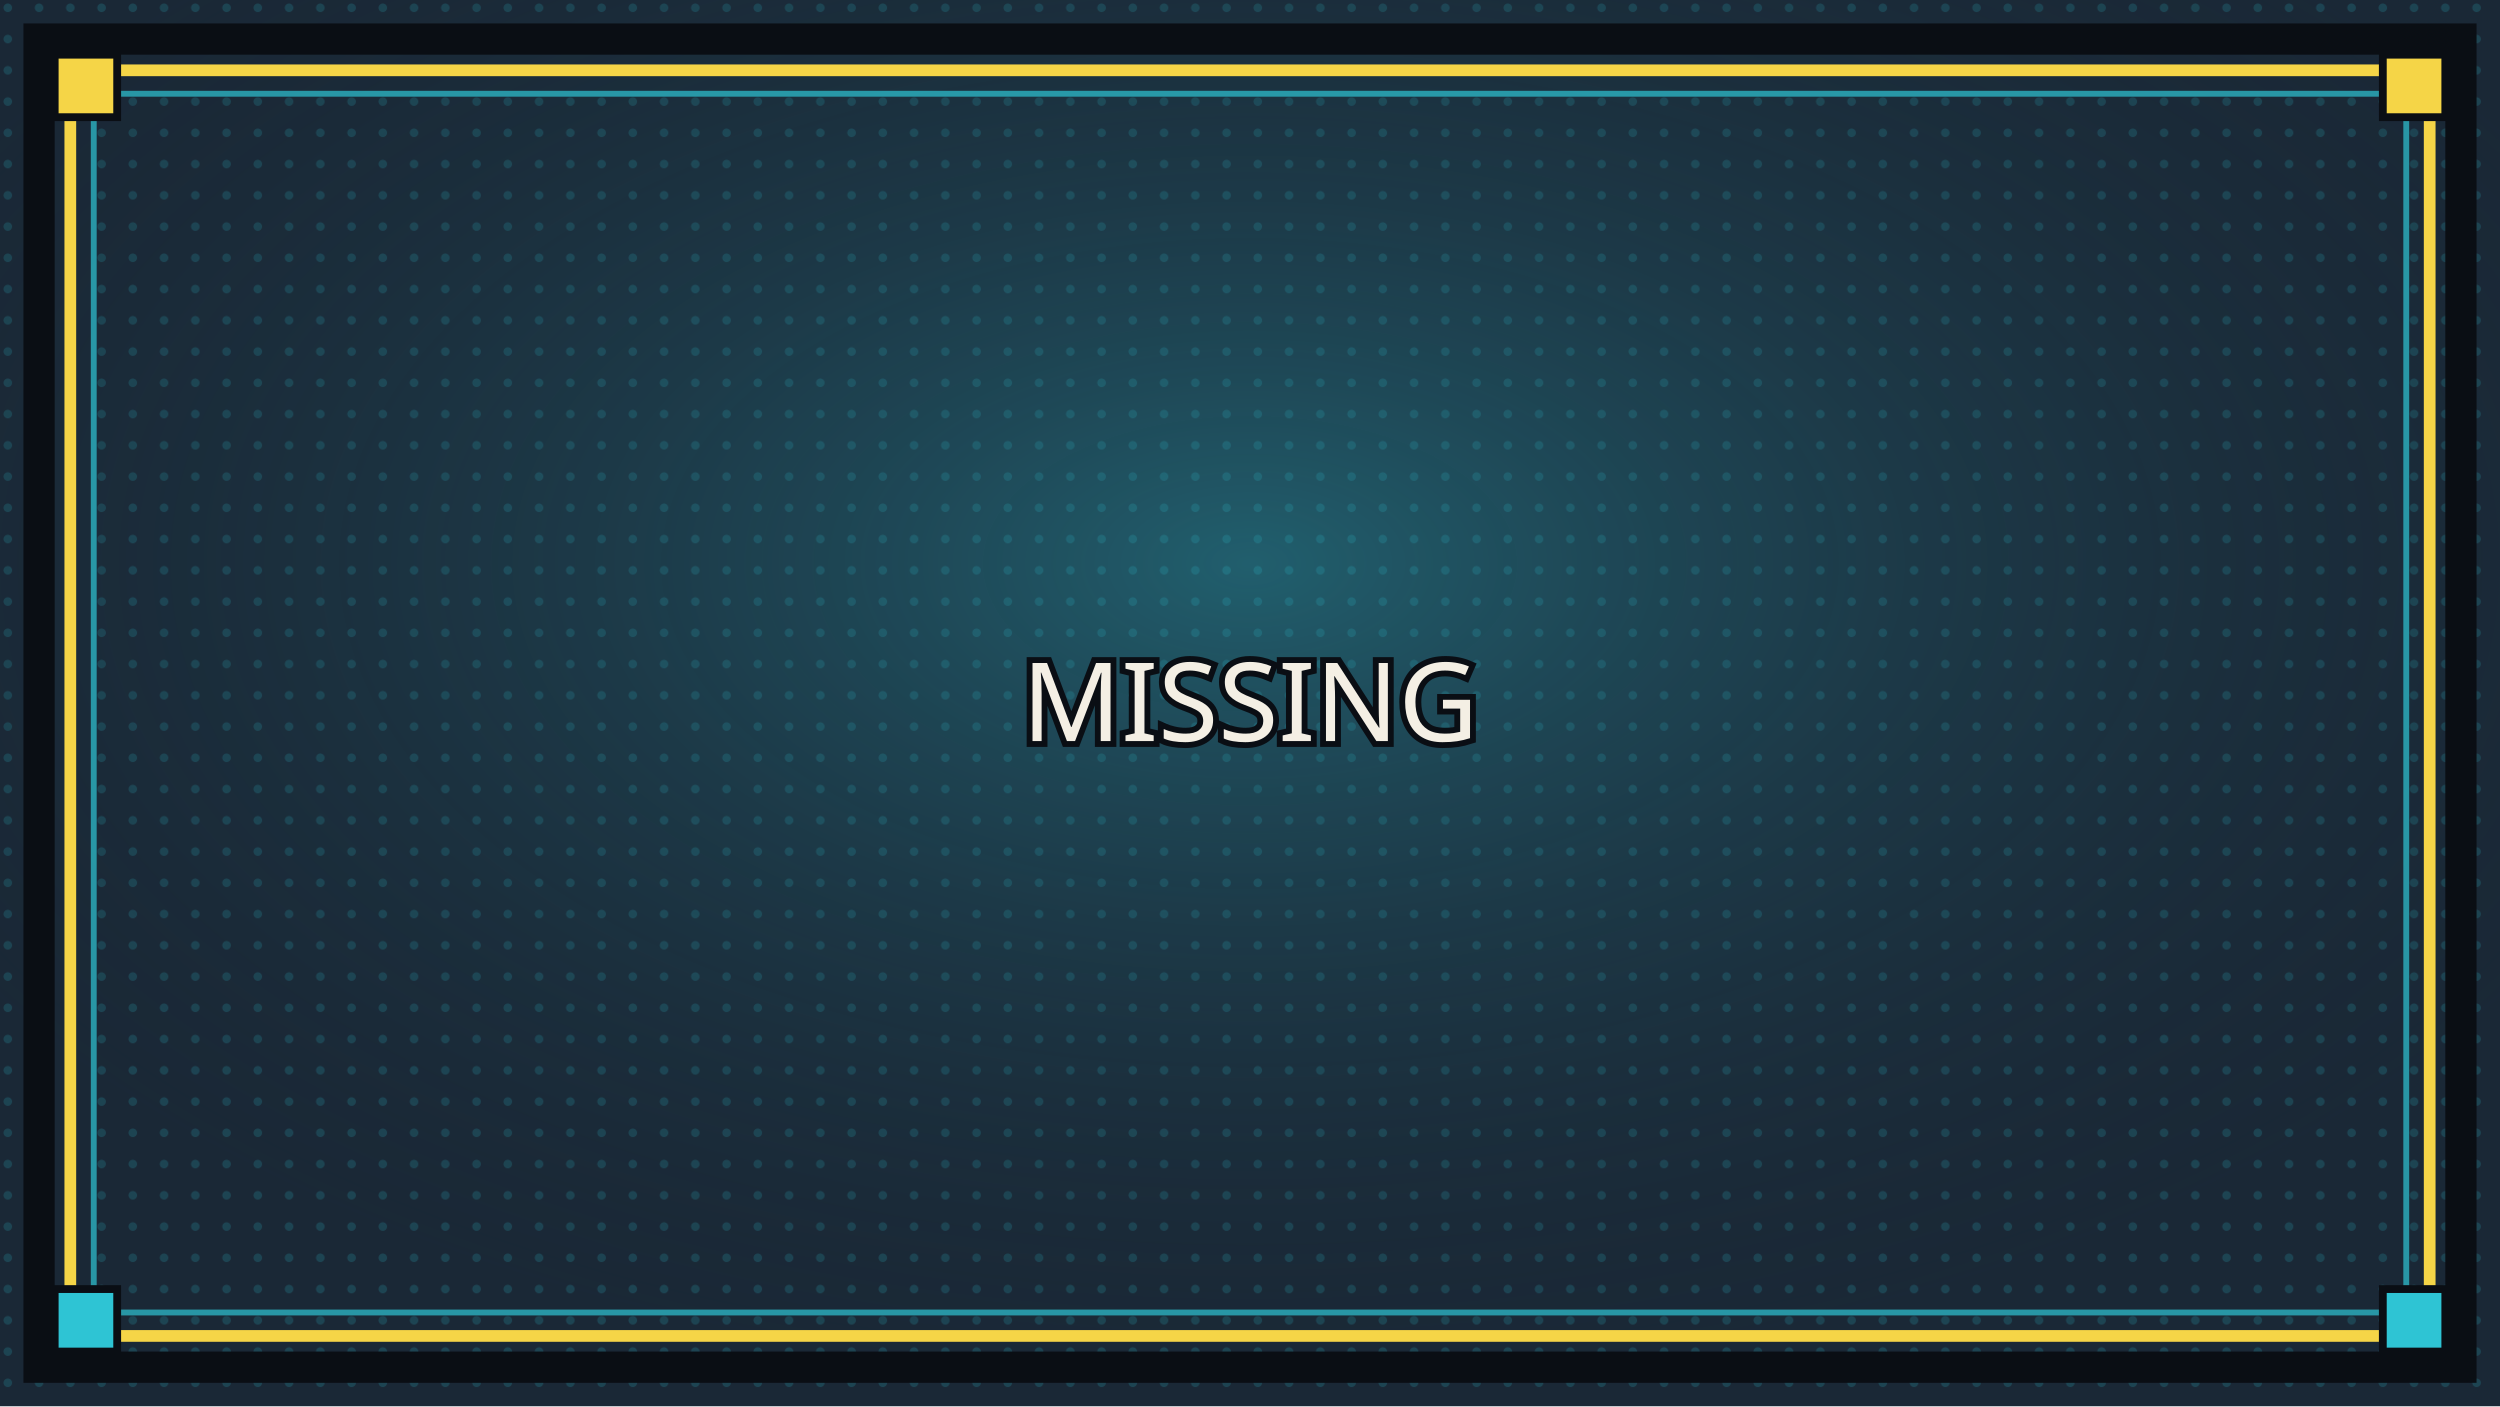
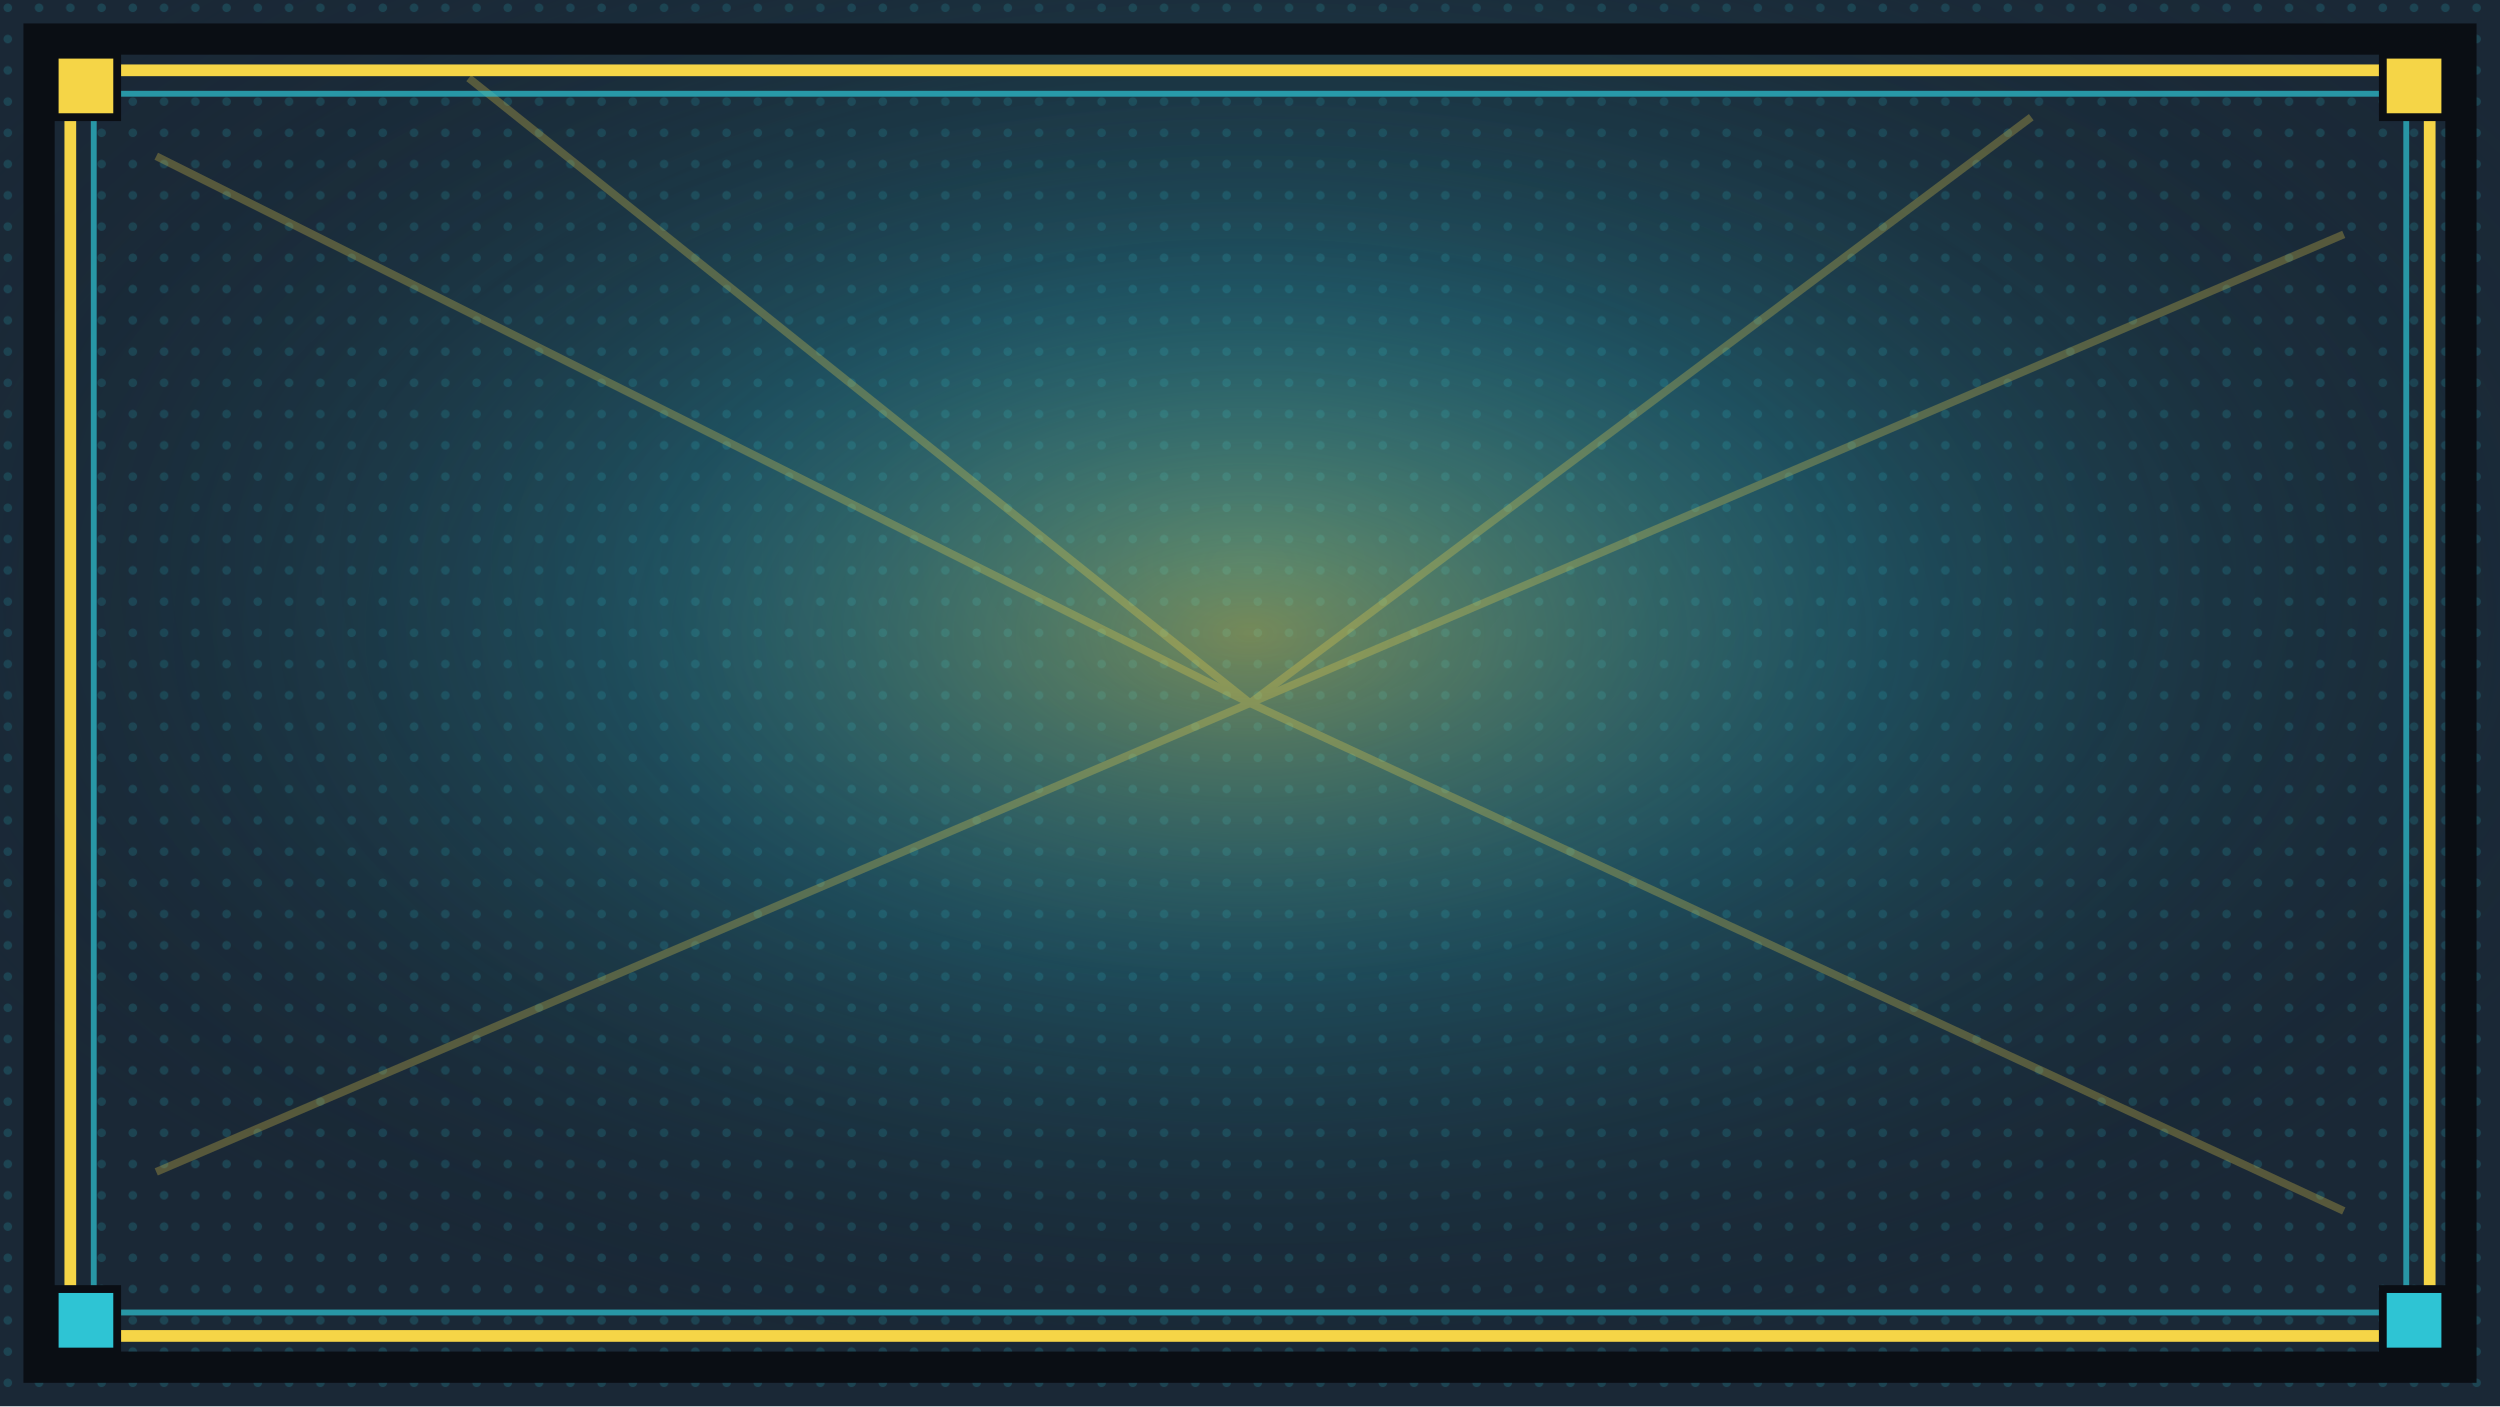
<svg xmlns="http://www.w3.org/2000/svg" width="640" height="360" viewBox="0 0 640 360" fill="none">
  <defs>
    <pattern id="ht" width="8" height="8" patternUnits="userSpaceOnUse">
      <circle cx="2" cy="2" r="1.1" fill="#2ec4d4" fill-opacity="0.18" />
    </pattern>
    <radialGradient id="g" cx="50%" cy="40%" r="60%">
      <stop offset="0%" stop-color="#2ec4d4" stop-opacity="0.35" />
      <stop offset="100%" stop-color="#1a2836" stop-opacity="0" />
    </radialGradient>
+     <radialGradient id="burst" cx="50%" cy="45%" r="55%">
+       <stop offset="0%" stop-color="#f5d547" stop-opacity="0.4" />
+       <stop offset="45%" stop-color="#2ec4d4" stop-opacity="0.14" />
+       <stop offset="100%" stop-color="#0d1520" stop-opacity="0" />
+     </radialGradient>
  </defs>
  <rect width="640" height="360" fill="#1a2836" />
  <rect width="640" height="360" fill="url(#ht)" />
  <rect width="640" height="360" fill="url(#g)" />
+   <rect width="640" height="360" fill="url(#burst)" />
+   <g stroke="#f5d547" stroke-width="2" opacity="0.28">
+     <line x1="320" y1="180" x2="40" y2="40" />
+     <line x1="320" y1="180" x2="120" y2="20" />
+     <line x1="320" y1="180" x2="520" y2="30" />
+     <line x1="320" y1="180" x2="600" y2="60" />
+     <line x1="320" y1="180" x2="40" y2="300" />
+     <line x1="320" y1="180" x2="600" y2="310" />
+   </g>
  <rect x="10" y="10" width="620" height="340" fill="none" stroke="#0a0e14" stroke-width="8" />
  <rect x="18" y="18" width="604" height="324" fill="none" stroke="#f5d547" stroke-width="3" />
  <rect x="24" y="24" width="592" height="312" fill="none" stroke="#2ec4d4" stroke-width="1.5" opacity="0.7" />
  <rect x="14" y="14" width="16" height="16" fill="#f5d547" stroke="#0a0e14" stroke-width="2" />
  <rect x="610" y="14" width="16" height="16" fill="#f5d547" stroke="#0a0e14" stroke-width="2" />
  <rect x="14" y="330" width="16" height="16" fill="#2ec4d4" stroke="#0a0e14" stroke-width="2" />
  <rect x="610" y="330" width="16" height="16" fill="#2ec4d4" stroke="#0a0e14" stroke-width="2" />
-   <text x="320" y="180" text-anchor="middle" dominant-baseline="middle" font-family="Impact, Arial Black, sans-serif" font-size="28" fill="#f4efe4" stroke="#0a0e14" stroke-width="3" paint-order="stroke">MISSING</text>
</svg>
